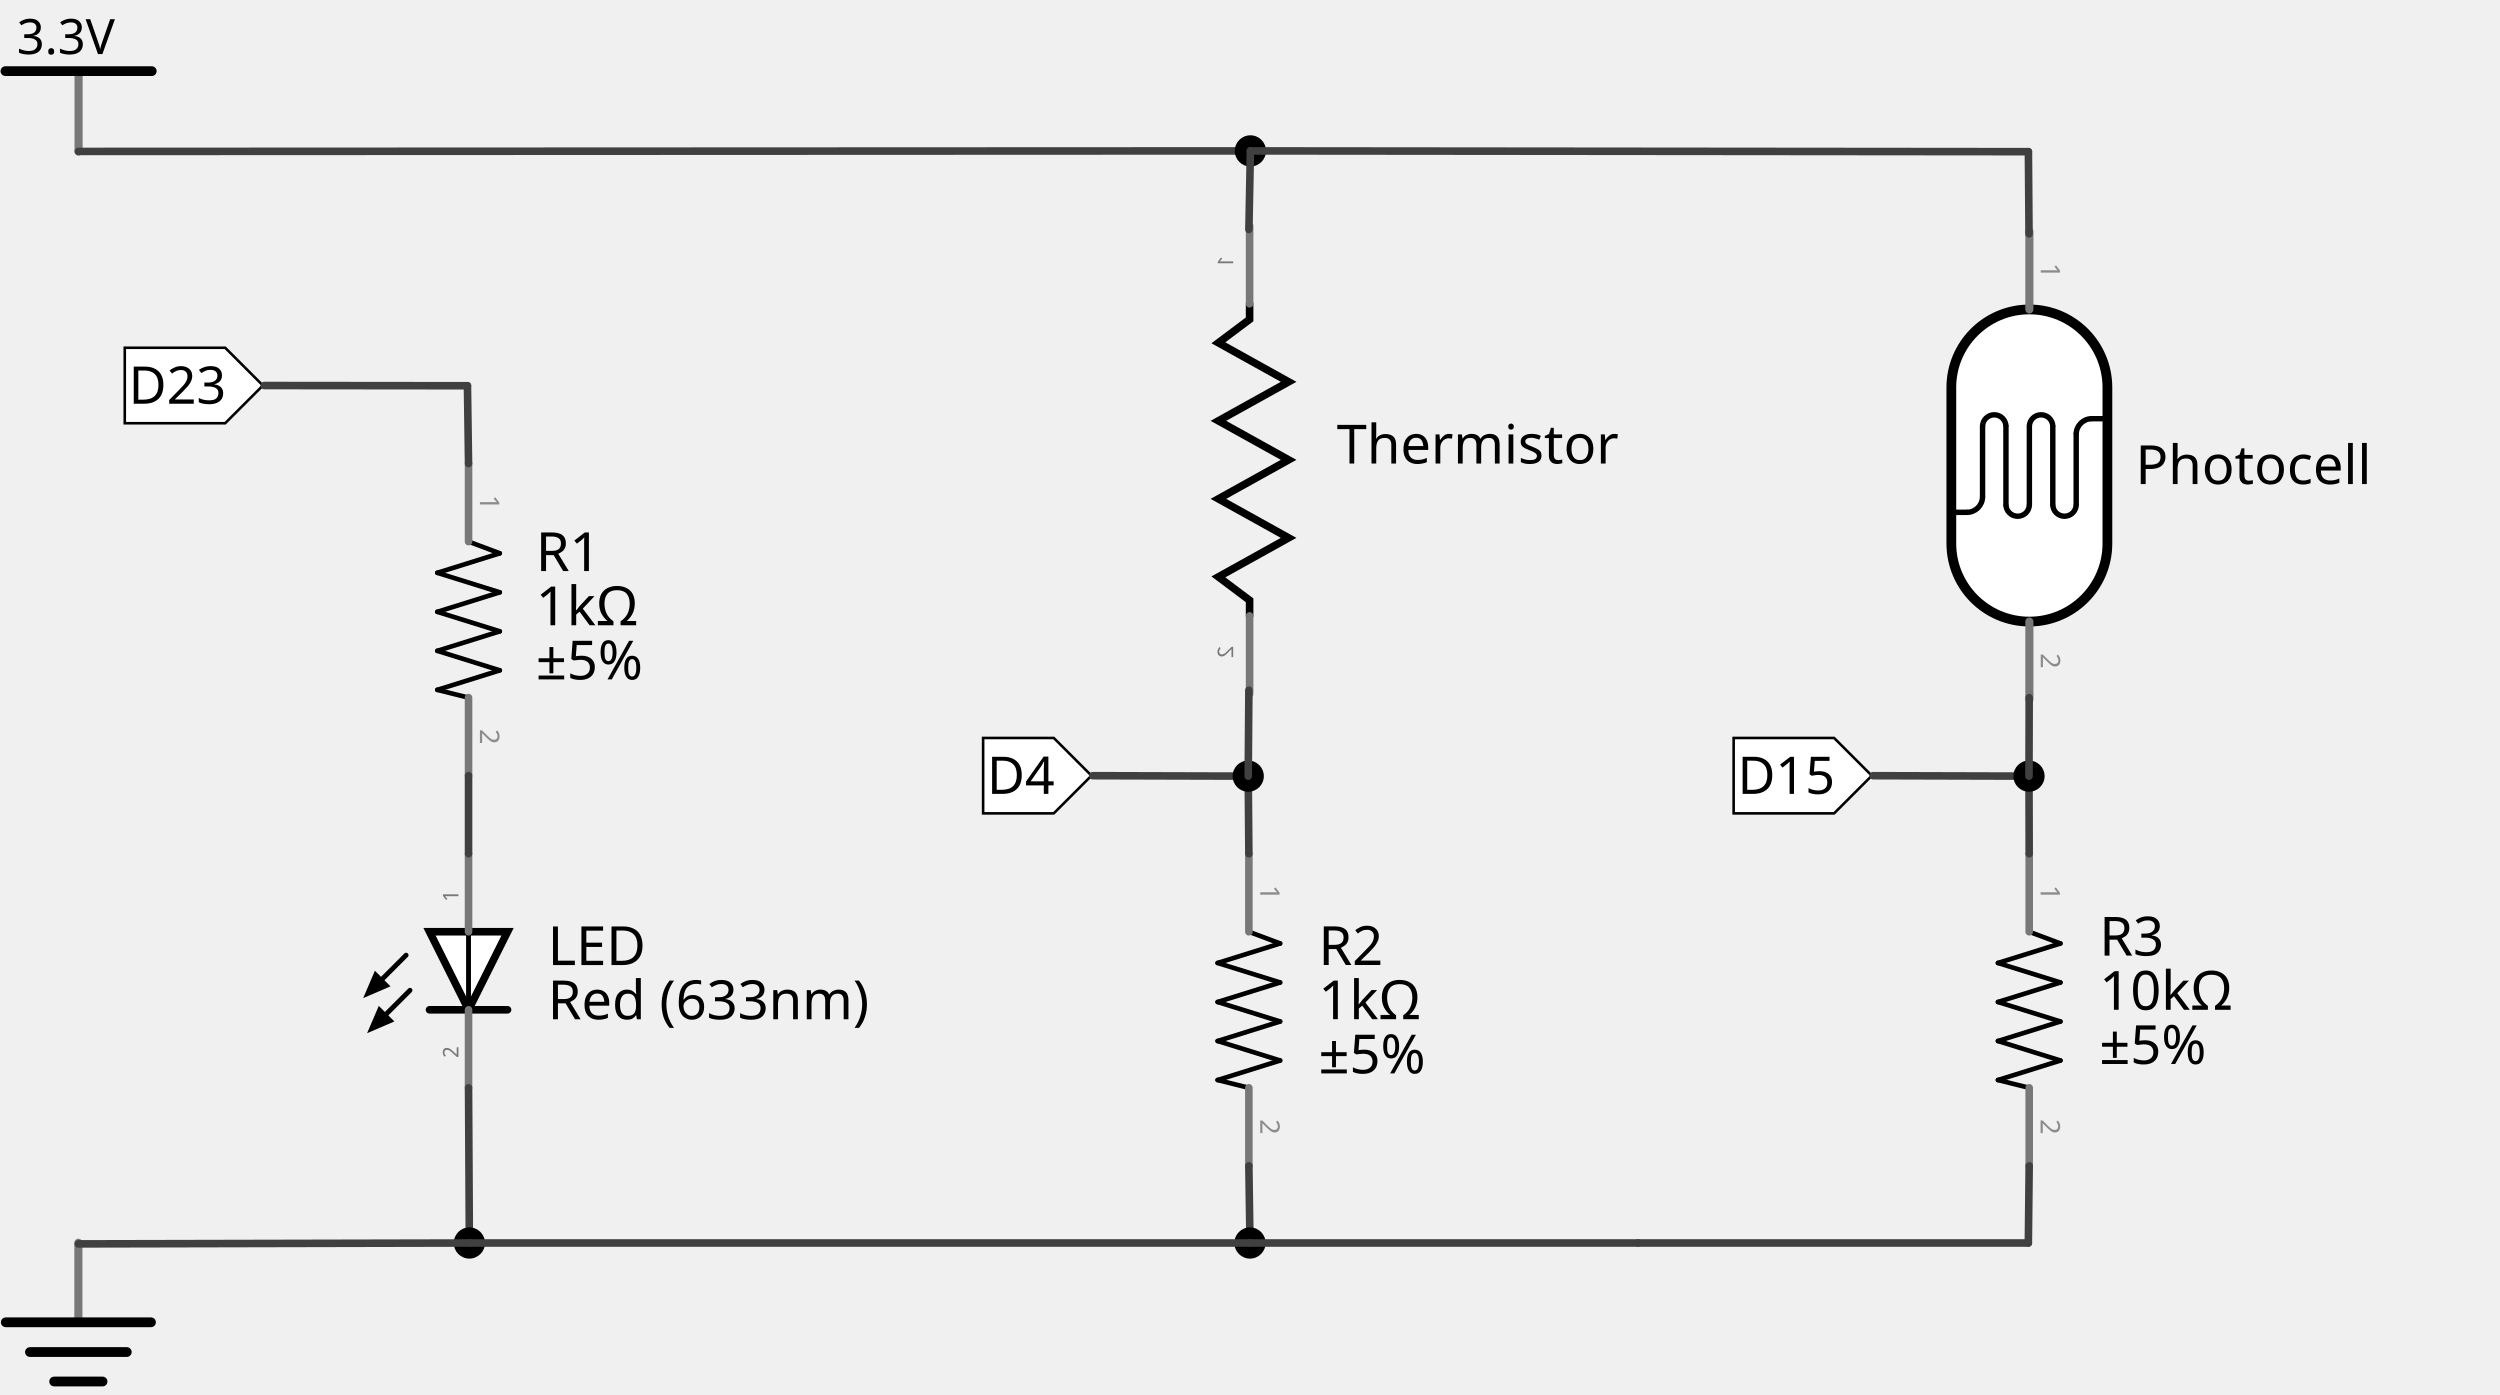
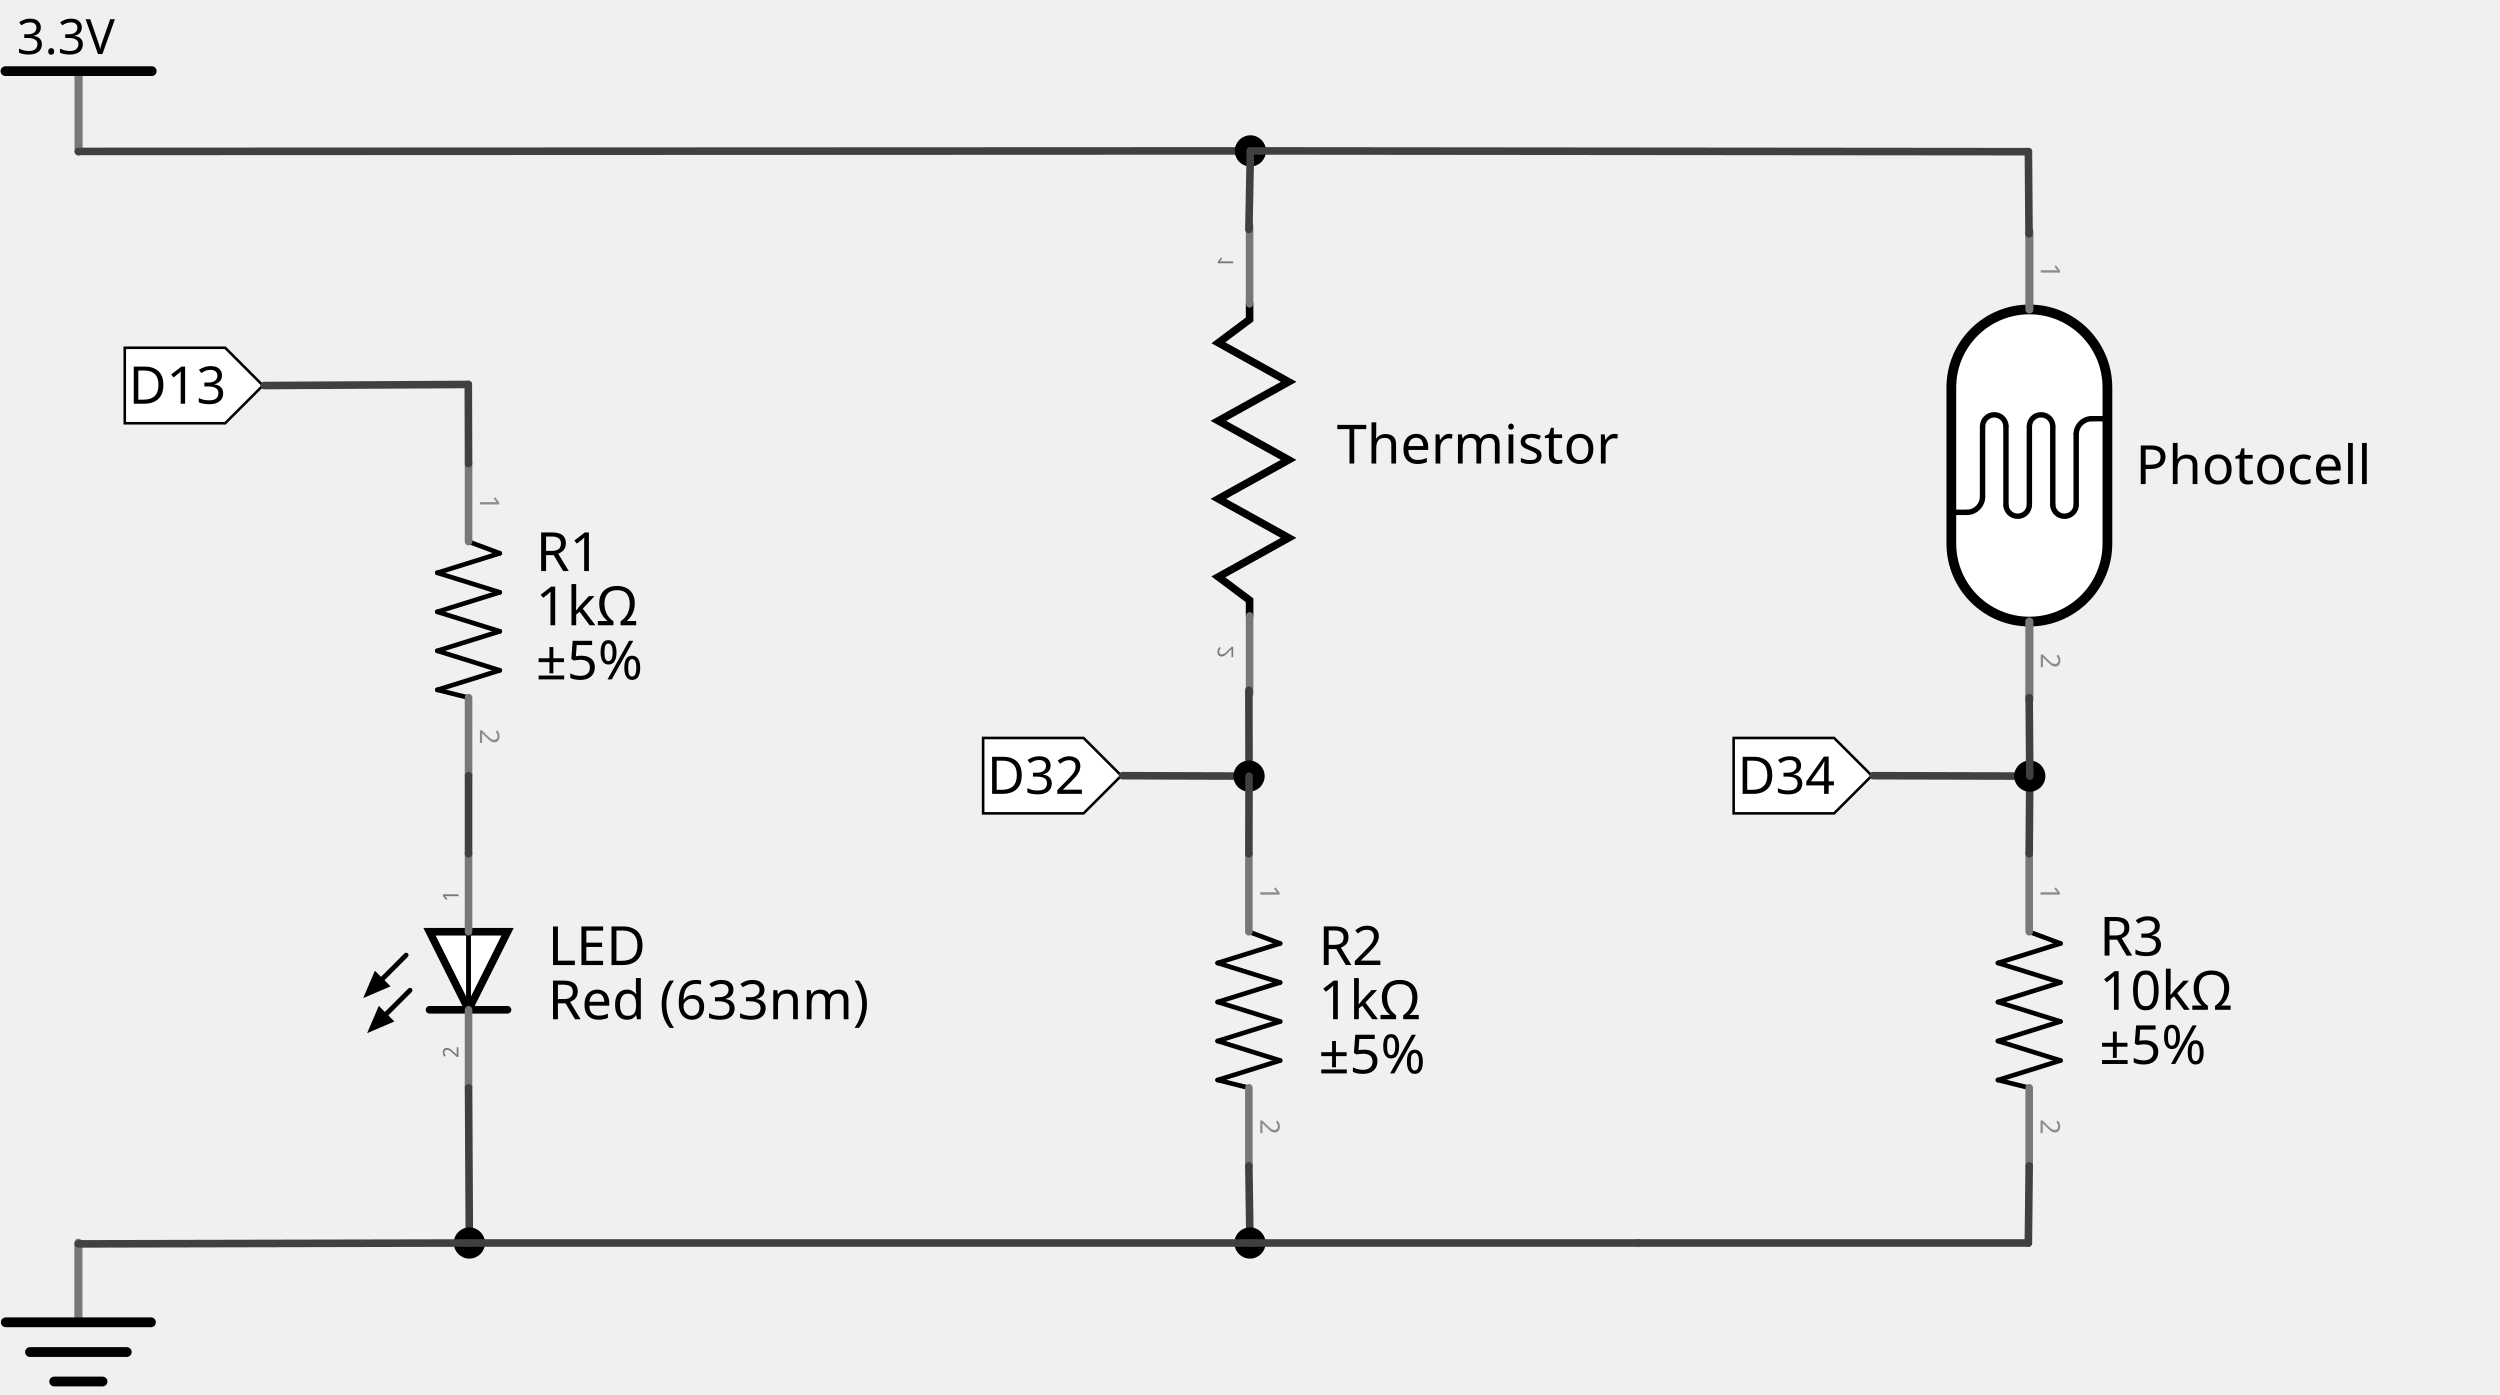
<svg xmlns="http://www.w3.org/2000/svg" version="1.2" baseProfile="tiny" x="0in" y="0in" width="3.203in" height="1.787in" viewBox="0 0 230.61 128.696">
  <g partID="59290">
    <g transform="translate(104.893,64.029)">
      <g transform="matrix(1,0,0,-1,0,0)">
        <g id="schematic">
-           <polyline stroke="#000000" stroke-width="0.7" fill="none" points="10.375,36.001,10.375,34.559,7.494,32.4,13.974,28.799,7.494,25.199,13.974,21.6,7.494,18,13.974,14.4,7.494,10.8,10.375,8.64,10.375,7.2" stroke-linecap="round" />
-           <line x1="10.375" y2="36.001" id="connector0pin_2_" y1="43.199" stroke="#787878" stroke-width="0.7" x2="10.375" fill="none" stroke-linecap="round" />
-           <path id="connector0terminal_2_" fill="none" d="M10.375,43.199L10.375,43.199L10.375,43.199z" />
+           <polyline stroke-linecap="round" stroke-width="0.7" points="10.375,36.001,10.375,34.559,7.494,32.4,13.974,28.799,7.494,25.199,13.974,21.6,7.494,18,13.974,14.4,7.494,10.8,10.375,8.64,10.375,7.2" stroke="#000000" fill="none" />
+           <line stroke-linecap="round" y1="43.199" x2="10.375" stroke-width="0.7" id="connector0pin_2_" stroke="#787878" fill="none" y2="36.001" x1="10.375" />
+           <path d="M10.375,43.199L10.375,43.199L10.375,43.199z" id="connector0terminal_2_" fill="none" />
          <g transform="matrix(1, 0, 0, 1, 0.9906, 14.0462)">
            <g>
              <g transform="rotate(270)">
                <g>
                  <g transform="matrix(1, 0, 0, 1, -26.394, 7.8698)">
-                     <text font-family="'Droid Sans'" fill="#787878" font-size="2">1</text>
+                     <text font-family="'Droid Sans'" font-size="2" fill="#787878">1</text>
                  </g>
                </g>
              </g>
            </g>
          </g>
-           <line x1="10.375" y2="7.2" id="connector1pin_2_" y1="0" stroke="#787878" stroke-width="0.7" x2="10.375" fill="none" stroke-linecap="round" />
-           <path id="connector1terminal_2_" fill="none" d="M10.375,0L10.375,0L10.375,0z" />
+           <line stroke-linecap="round" y1="0" x2="10.375" stroke-width="0.7" id="connector1pin_2_" stroke="#787878" fill="none" y2="7.2" x1="10.375" />
+           <path d="M10.375,0L10.375,0L10.375,0z" id="connector1terminal_2_" fill="none" />
          <g transform="matrix(1, 0, 0, 1, 0.9906, 1.3462)">
            <g>
              <g transform="rotate(270)">
                <g>
                  <g transform="matrix(1, 0, 0, 1, -3.094, 7.8698)">
-                     <text font-family="'Droid Sans'" fill="#787878" font-size="2">2</text>
+                     <text font-family="'Droid Sans'" font-size="2" fill="#787878">2</text>
                  </g>
                </g>
              </g>
            </g>
          </g>
        </g>
      </g>
    </g>
  </g>
  <g partID="62810">
    <g transform="translate(33.2997,78.5565)">
      <g id="schematic">
        <g>
          <path d="M13.5,14.966L9.9,14.966c-0.193,0,-0.35,-0.156,-0.35,-0.35s0.156,-0.35,0.35,-0.35L13.5,14.266c0.193,0,0.35,0.156,0.35,0.35S13.694,14.966,13.5,14.966z" />
        </g>
        <g>
          <path d="M9.9,14.966L6.3,14.966c-0.193,0,-0.35,-0.156,-0.35,-0.35s0.157,-0.35,0.35,-0.35l3.6,0c0.193,0,0.35,0.156,0.35,0.35S10.093,14.966,9.9,14.966z" />
        </g>
        <g>
-           <polygon fill="#FFFFFF" points="9.9,14.616,6.3,7.416,9.9,7.416,13.5,7.416" />
+           <polygon points="9.9,14.616,6.3,7.416,9.9,7.416,13.5,7.416" fill="#FFFFFF" />
          <path d="M9.9,15.398L5.734,7.066l8.333,0L9.9,15.398zM6.866,7.766L9.9,13.834l3.034,-6.068L6.866,7.766z" />
        </g>
        <g>
          <path d="M9.9,14.841c-0.124,0,-0.225,-0.101,-0.225,-0.225l0,-7.2c0,-0.124,0.101,-0.225,0.225,-0.225s0.225,0.101,0.225,0.225l0,7.2C10.124,14.74,10.024,14.841,9.9,14.841z" />
        </g>
        <g>
          <path d="M1.8,12.141c-0.058,0,-0.115,-0.021,-0.159,-0.065c-0.088,-0.088,-0.088,-0.23,0,-0.318l2.34,-2.341c0.088,-0.088,0.23,-0.088,0.318,0s0.088,0.23,0,0.318l-2.34,2.341C1.915,12.12,1.858,12.141,1.8,12.141z" />
        </g>
        <g>
          <path d="M2.16,15.381c-0.058,0,-0.115,-0.021,-0.159,-0.065c-0.088,-0.088,-0.088,-0.23,0,-0.318l2.34,-2.34c0.088,-0.088,0.23,-0.088,0.318,0s0.088,0.23,0,0.318l-2.34,2.34C2.276,15.359,2.218,15.381,2.16,15.381z" />
        </g>
        <g id="connector0pin">
-           <path fill="#787878" d="M9.9,22.166c-0.193,0,-0.35,-0.156,-0.35,-0.35l0,-7.2c0,-0.193,0.156,-0.35,0.35,-0.35s0.35,0.156,0.35,0.35l0,7.2C10.249,22.01,10.093,22.166,9.9,22.166z" />
+           <path d="M9.9,22.166c-0.193,0,-0.35,-0.156,-0.35,-0.35l0,-7.2c0,-0.193,0.156,-0.35,0.35,-0.35s0.35,0.156,0.35,0.35l0,7.2C10.249,22.01,10.093,22.166,9.9,22.166z" fill="#787878" />
        </g>
        <g id="connector0terminal">
-           <rect x="9.9" y="21.816" height="0.001" fill="none" width="0.001" />
+           <rect y="21.816" width="0.001" x="9.9" fill="none" height="0.001" />
        </g>
        <g transform="matrix(1, 0, 0, 1, 3.429, 6.4262)">
          <g>
            <g transform="rotate(270)">
              <g>
                <g enable-background="new    ">
-                   <path fill="#787878" d="M-11.647,5.54l-0.891,0L-12.538,5.388l0.342,-0.372c0.049,-0.053,0.093,-0.101,0.131,-0.145s0.071,-0.086,0.099,-0.128c0.026,-0.042,0.047,-0.084,0.062,-0.125c0.015,-0.043,0.021,-0.088,0.021,-0.138c0,-0.038,-0.005,-0.072,-0.017,-0.102s-0.027,-0.054,-0.047,-0.075c-0.021,-0.02,-0.045,-0.035,-0.073,-0.046s-0.06,-0.016,-0.094,-0.016c-0.062,0,-0.118,0.013,-0.167,0.038c-0.051,0.024,-0.098,0.057,-0.143,0.096l-0.1,-0.116c0.025,-0.023,0.055,-0.046,0.084,-0.065c0.029,-0.021,0.063,-0.039,0.097,-0.054s0.071,-0.026,0.109,-0.036c0.038,-0.008,0.079,-0.013,0.121,-0.013c0.063,0,0.119,0.009,0.169,0.026c0.051,0.018,0.094,0.043,0.129,0.076c0.035,0.032,0.063,0.072,0.082,0.119c0.019,0.048,0.028,0.101,0.028,0.16c0,0.056,-0.009,0.108,-0.026,0.158c-0.017,0.05,-0.041,0.1,-0.07,0.148c-0.031,0.048,-0.066,0.097,-0.109,0.146c-0.041,0.049,-0.087,0.1,-0.136,0.152L-12.32,5.37l0,0.008l0.673,0L-11.647,5.54z" />
+                   <path d="M-11.647,5.54l-0.891,0L-12.538,5.388l0.342,-0.372c0.049,-0.053,0.093,-0.101,0.131,-0.145s0.071,-0.086,0.099,-0.128c0.026,-0.042,0.047,-0.084,0.062,-0.125c0.015,-0.043,0.021,-0.088,0.021,-0.138c0,-0.038,-0.005,-0.072,-0.017,-0.102s-0.027,-0.054,-0.047,-0.075c-0.021,-0.02,-0.045,-0.035,-0.073,-0.046s-0.06,-0.016,-0.094,-0.016c-0.062,0,-0.118,0.013,-0.167,0.038c-0.051,0.024,-0.098,0.057,-0.143,0.096l-0.1,-0.116c0.025,-0.023,0.055,-0.046,0.084,-0.065c0.029,-0.021,0.063,-0.039,0.097,-0.054s0.071,-0.026,0.109,-0.036c0.038,-0.008,0.079,-0.013,0.121,-0.013c0.063,0,0.119,0.009,0.169,0.026c0.051,0.018,0.094,0.043,0.129,0.076c0.035,0.032,0.063,0.072,0.082,0.119c0.019,0.048,0.028,0.101,0.028,0.16c0,0.056,-0.009,0.108,-0.026,0.158c-0.017,0.05,-0.041,0.1,-0.07,0.148c-0.031,0.048,-0.066,0.097,-0.109,0.146c-0.041,0.049,-0.087,0.1,-0.136,0.152L-12.32,5.37l0,0.008l0.673,0L-11.647,5.54z" fill="#787878" />
                </g>
              </g>
            </g>
          </g>
        </g>
        <g id="connector1pin">
-           <path fill="#787878" d="M9.9,7.766c-0.193,0,-0.35,-0.157,-0.35,-0.35l0,-7.2c0,-0.193,0.156,-0.35,0.35,-0.35s0.35,0.157,0.35,0.35l0,7.2C10.249,7.609,10.093,7.766,9.9,7.766z" />
+           <path d="M9.9,7.766c-0.193,0,-0.35,-0.157,-0.35,-0.35l0,-7.2c0,-0.193,0.156,-0.35,0.35,-0.35s0.35,0.157,0.35,0.35l0,7.2C10.249,7.609,10.093,7.766,9.9,7.766z" fill="#787878" />
        </g>
        <g id="connector1terminal">
-           <polygon fill="none" points="9.9,0.216,9.901,0.216,9.901,0.216" />
+           <polygon points="9.9,0.216,9.901,0.216,9.901,0.216" fill="none" />
        </g>
        <g transform="matrix(1, 0, 0, 1, 3.429, 1.3462)">
          <g>
            <g transform="rotate(270)">
              <g>
                <g enable-background="new    ">
-                   <path fill="#787878" d="M-2.616,5.54l-0.172,0L-2.788,4.648c0,-0.028,0,-0.058,0,-0.09s0.001,-0.063,0.002,-0.095c0.001,-0.032,0.002,-0.063,0.003,-0.092c0.001,-0.028,0.002,-0.054,0.002,-0.076c-0.011,0.012,-0.021,0.021,-0.029,0.03s-0.017,0.017,-0.026,0.024s-0.018,0.016,-0.028,0.025c-0.01,0.008,-0.021,0.019,-0.035,0.03l-0.145,0.118l-0.094,-0.12l0.374,-0.292l0.146,0L-2.618,5.54z" />
+                   <path d="M-2.616,5.54l-0.172,0L-2.788,4.648c0,-0.028,0,-0.058,0,-0.09s0.001,-0.063,0.002,-0.095c0.001,-0.032,0.002,-0.063,0.003,-0.092c0.001,-0.028,0.002,-0.054,0.002,-0.076c-0.011,0.012,-0.021,0.021,-0.029,0.03s-0.017,0.017,-0.026,0.024s-0.018,0.016,-0.028,0.025c-0.01,0.008,-0.021,0.019,-0.035,0.03l-0.145,0.118l-0.094,-0.12l0.374,-0.292l0.146,0L-2.618,5.54z" fill="#787878" />
                </g>
              </g>
            </g>
          </g>
        </g>
        <g>
          <path d="M0.18,13.536l1.08,-2.521l1.44,1.438L0.18,13.536z" />
        </g>
        <g>
          <path d="M0.54,16.776l1.08,-2.521l1.438,1.438L0.54,16.776z" />
        </g>
      </g>
    </g>
  </g>
  <g partID="62890">
    <g transform="translate(194.777,21.0025)">
      <g transform="matrix(0,1,-1,0,0,0)">
        <g id="schematic">
-           <path stroke="#000000" stroke-width="0.9" fill="#FFFFFF" d="M29.15,0.36c3.977,0,7.2,3.223,7.201,7.199s-3.224,7.2,-7.199,7.201c0,0,-0.001,0,-0.002,0l-14.4,0c-3.977,0.002,-7.2,-3.223,-7.201,-7.199c0,-3.977,3.224,-7.2,7.199,-7.201c0.001,0,0.001,0,0.002,0L29.15,0.36z" />
-           <line x1="17.63" y2="1.8" y1="0.36" stroke="#000000" stroke-width="0.5" x2="17.63" fill="none" stroke-linecap="round" />
-           <path stroke="#000000" stroke-width="0.5" fill="none" d="M17.63,1.8c0,0.795,0.646,1.44,1.44,1.44" />
-           <line x1="19.07" y2="3.24" y1="3.24" stroke="#000000" stroke-width="0.5" x2="25.55" fill="none" stroke-linecap="round" />
-           <path stroke="#000000" stroke-width="0.5" fill="none" d="M25.55,3.24c0.598,0,1.081,0.483,1.081,1.08c0,0.596,-0.482,1.08,-1.08,1.08c0,0,0,0,-0.001,0" />
-           <line x1="18.35" y2="5.4" y1="5.4" stroke="#000000" stroke-width="0.5" x2="25.55" fill="none" stroke-linecap="round" />
-           <path stroke="#000000" stroke-width="0.5" fill="none" d="M18.35,7.56c-0.598,0,-1.08,-0.483,-1.08,-1.08s0.482,-1.08,1.08,-1.08l0,0" />
-           <line x1="18.35" y2="7.56" y1="7.56" stroke="#000000" stroke-width="0.5" x2="25.55" fill="none" stroke-linecap="round" />
-           <path stroke="#000000" stroke-width="0.5" fill="none" d="M25.55,7.56c0.598,0,1.081,0.483,1.081,1.079c0.001,0.598,-0.481,1.082,-1.079,1.082c-0.001,0,-0.001,0,-0.002,0" />
-           <line x1="18.35" y2="9.721" y1="9.721" stroke="#000000" stroke-width="0.5" x2="25.55" fill="none" stroke-linecap="round" />
-           <path stroke="#000000" stroke-width="0.5" fill="none" d="M18.35,11.88c-0.598,0,-1.08,-0.483,-1.08,-1.08s0.482,-1.079,1.08,-1.079l0,0" />
-           <line x1="18.35" y2="11.88" y1="11.88" stroke="#000000" stroke-width="0.5" x2="24.83" fill="none" stroke-linecap="round" />
-           <path stroke="#000000" stroke-width="0.5" fill="none" d="M26.27,13.32c0,-0.795,-0.646,-1.439,-1.44,-1.439l0,0" />
-           <line x1="26.27" y2="14.76" y1="13.32" stroke="#000000" stroke-width="0.5" x2="26.27" fill="none" stroke-linecap="round" />
-           <line x1="0.35" y2="7.56" id="connector0pin" y1="7.56" stroke="#787878" stroke-width="0.75" x2="7.55" fill="none" stroke-linecap="round" />
-           <g id="connector0terminal" fill="none" points="1.137,7.889,0,7.92,0,7.269,1.153,7.264" />
+           <path stroke-width="0.9" d="M29.15,0.36c3.977,0,7.2,3.223,7.201,7.199s-3.224,7.2,-7.199,7.201c0,0,-0.001,0,-0.002,0l-14.4,0c-3.977,0.002,-7.2,-3.223,-7.201,-7.199c0,-3.977,3.224,-7.2,7.199,-7.201c0.001,0,0.001,0,0.002,0L29.15,0.36z" stroke="#000000" fill="#FFFFFF" />
+           <line stroke-linecap="round" y1="0.36" x2="17.63" stroke-width="0.5" stroke="#000000" fill="none" y2="1.8" x1="17.63" />
+           <path stroke-width="0.5" d="M17.63,1.8c0,0.795,0.646,1.44,1.44,1.44" stroke="#000000" fill="none" />
+           <line stroke-linecap="round" y1="3.24" x2="25.55" stroke-width="0.5" stroke="#000000" fill="none" y2="3.24" x1="19.07" />
+           <path stroke-width="0.5" d="M25.55,3.24c0.598,0,1.081,0.483,1.081,1.08c0,0.596,-0.482,1.08,-1.08,1.08c0,0,0,0,-0.001,0" stroke="#000000" fill="none" />
+           <line stroke-linecap="round" y1="5.4" x2="25.55" stroke-width="0.5" stroke="#000000" fill="none" y2="5.4" x1="18.35" />
+           <path stroke-width="0.5" d="M18.35,7.56c-0.598,0,-1.08,-0.483,-1.08,-1.08s0.482,-1.08,1.08,-1.08l0,0" stroke="#000000" fill="none" />
+           <line stroke-linecap="round" y1="7.56" x2="25.55" stroke-width="0.5" stroke="#000000" fill="none" y2="7.56" x1="18.35" />
+           <path stroke-width="0.5" d="M25.55,7.56c0.598,0,1.081,0.483,1.081,1.079c0.001,0.598,-0.481,1.082,-1.079,1.082c-0.001,0,-0.001,0,-0.002,0" stroke="#000000" fill="none" />
+           <line stroke-linecap="round" y1="9.721" x2="25.55" stroke-width="0.5" stroke="#000000" fill="none" y2="9.721" x1="18.35" />
+           <path stroke-width="0.5" d="M18.35,11.88c-0.598,0,-1.08,-0.483,-1.08,-1.08s0.482,-1.079,1.08,-1.079l0,0" stroke="#000000" fill="none" />
+           <line stroke-linecap="round" y1="11.88" x2="24.83" stroke-width="0.5" stroke="#000000" fill="none" y2="11.88" x1="18.35" />
+           <path stroke-width="0.5" d="M26.27,13.32c0,-0.795,-0.646,-1.439,-1.44,-1.439l0,0" stroke="#000000" fill="none" />
+           <line stroke-linecap="round" y1="13.32" x2="26.27" stroke-width="0.5" stroke="#000000" fill="none" y2="14.76" x1="26.27" />
+           <line stroke-linecap="round" y1="7.56" x2="7.55" stroke-width="0.75" id="connector0pin" stroke="#787878" fill="none" y2="7.56" x1="0.35" />
+           <g points="1.137,7.889,0,7.92,0,7.269,1.153,7.264" id="connector0terminal" fill="none" />
          <g transform="matrix(1, 0, 0, 1, 3.2615, 6.5107)">
-             <text font-family="'DroidSans'" fill="#8C8C8C" font-size="2.5">1</text>
-           </g>
-           <line x1="43.551" y2="7.56" id="connector1pin" y1="7.56" stroke="#787878" stroke-width="0.75" x2="36.35" fill="none" stroke-linecap="round" />
-           <g id="connector1terminal" fill="none" points="42.872,7.92,43.9,7.936,43.9,7.217,42.841,7.217" />
+             <text font-family="'DroidSans'" font-size="2.5" fill="#8C8C8C">1</text>
+           </g>
+           <line stroke-linecap="round" y1="7.56" x2="36.35" stroke-width="0.75" id="connector1pin" stroke="#787878" fill="none" y2="7.56" x1="43.551" />
+           <g points="42.872,7.92,43.9,7.936,43.9,7.217,42.841,7.217" id="connector1terminal" fill="none" />
          <g transform="matrix(1, 0, 0, 1, 39.2615, 6.5107)">
-             <text font-family="'DroidSans'" fill="#8C8C8C" font-size="2.5">2</text>
+             <text font-family="'DroidSans'" font-size="2.5" fill="#8C8C8C">2</text>
          </g>
        </g>
      </g>
    </g>
  </g>
  <g partID="63840">
    <g transform="translate(190.297,78.423)">
      <g transform="matrix(0,1,-1,0,0,0)">
        <g id="schematic">
-           <line x1="7.55" y2="0.216" class="other" y1="3.096" stroke="#000000" x2="8.63" stroke-width="0.432" stroke-linecap="round" />
-           <line x1="8.63" y2="5.976" class="other" y1="0.216" stroke="#000000" x2="10.43" stroke-width="0.432" stroke-linecap="round" />
-           <line x1="10.43" y2="0.216" class="other" y1="5.976" stroke="#000000" x2="12.23" stroke-width="0.432" stroke-linecap="round" />
-           <line x1="12.23" y2="5.976" class="other" y1="0.216" stroke="#000000" x2="14.03" stroke-width="0.432" stroke-linecap="round" />
-           <line x1="14.03" y2="0.216" class="other" y1="5.976" stroke="#000000" x2="15.83" stroke-width="0.432" stroke-linecap="round" />
-           <line x1="15.83" y2="5.976" class="other" y1="0.216" stroke="#000000" x2="17.63" stroke-width="0.432" stroke-linecap="round" />
-           <line x1="17.63" y2="0.216" class="other" y1="5.976" stroke="#000000" x2="19.43" stroke-width="0.432" stroke-linecap="round" />
-           <line x1="19.43" y2="5.976" class="other" y1="0.216" stroke="#000000" x2="21.23" stroke-width="0.432" stroke-linecap="round" />
-           <line x1="21.23" y2="3.096" class="other" y1="5.976" stroke="#000000" x2="21.95" stroke-width="0.432" stroke-linecap="round" />
-           <line x1="29.15" y2="3.096" class="pin" id="connector1pin" connectorname="2" y1="3.096" stroke="#787878" x2="21.95" stroke-width="0.7" stroke-linecap="round" />
-           <g class="terminal" id="connector1terminal" x="29.15" y="3.096" height="0" stroke="none" stroke-width="0" fill="none" width="0" />
-           <text font-family="'Droid Sans'" text-anchor="middle" class="text" x="25.55" y="2.046" stroke="none" stroke-width="0" fill="#8c8c8c" font-size="2.5">2</text>
-           <line x1="0.35" y2="3.096" class="pin" id="connector0pin" connectorname="1" y1="3.096" stroke="#787878" x2="7.55" stroke-width="0.7" stroke-linecap="round" />
-           <g class="terminal" id="connector0terminal" x="0.35" y="3.096" height="0" stroke="none" stroke-width="0" fill="none" width="0" />
-           <text font-family="'Droid Sans'" text-anchor="middle" class="text" x="3.95" y="2.046" stroke="none" stroke-width="0" fill="#8c8c8c" font-size="2.5">1</text>
+           <line class="other" stroke-linecap="round" y1="3.096" x2="8.63" stroke-width="0.432" stroke="#000000" y2="0.216" x1="7.55" />
+           <line class="other" stroke-linecap="round" y1="0.216" x2="10.43" stroke-width="0.432" stroke="#000000" y2="5.976" x1="8.63" />
+           <line class="other" stroke-linecap="round" y1="5.976" x2="12.23" stroke-width="0.432" stroke="#000000" y2="0.216" x1="10.43" />
+           <line class="other" stroke-linecap="round" y1="0.216" x2="14.03" stroke-width="0.432" stroke="#000000" y2="5.976" x1="12.23" />
+           <line class="other" stroke-linecap="round" y1="5.976" x2="15.83" stroke-width="0.432" stroke="#000000" y2="0.216" x1="14.03" />
+           <line class="other" stroke-linecap="round" y1="0.216" x2="17.63" stroke-width="0.432" stroke="#000000" y2="5.976" x1="15.83" />
+           <line class="other" stroke-linecap="round" y1="5.976" x2="19.43" stroke-width="0.432" stroke="#000000" y2="0.216" x1="17.63" />
+           <line class="other" stroke-linecap="round" y1="0.216" x2="21.23" stroke-width="0.432" stroke="#000000" y2="5.976" x1="19.43" />
+           <line class="other" stroke-linecap="round" y1="5.976" x2="21.95" stroke-width="0.432" stroke="#000000" y2="3.096" x1="21.23" />
+           <line class="pin" stroke-linecap="round" y1="3.096" x2="21.95" stroke-width="0.7" connectorname="2" id="connector1pin" stroke="#787878" y2="3.096" x1="29.15" />
+           <g class="terminal" stroke-width="0" y="3.096" id="connector1terminal" width="0" x="29.15" stroke="none" fill="none" height="0" />
+           <text font-family="'Droid Sans'" text-anchor="middle" class="text" stroke-width="0" font-size="2.5" y="2.046" x="25.55" stroke="none" fill="#8c8c8c">2</text>
+           <line class="pin" stroke-linecap="round" y1="3.096" x2="7.55" stroke-width="0.7" connectorname="1" id="connector0pin" stroke="#787878" y2="3.096" x1="0.35" />
+           <g class="terminal" stroke-width="0" y="3.096" id="connector0terminal" width="0" x="0.35" stroke="none" fill="none" height="0" />
+           <text font-family="'Droid Sans'" text-anchor="middle" class="text" stroke-width="0" font-size="2.5" y="2.046" x="3.95" stroke="none" fill="#8c8c8c">1</text>
        </g>
      </g>
    </g>
  </g>
  <g partID="63820">
-     <g transform="translate(118.297,78.4229)">
+     <g transform="translate(118.297,78.4227)">
      <g transform="matrix(0,1,-1,0,0,0)">
        <g id="schematic">
-           <line x1="7.55" y2="0.216" class="other" y1="3.096" stroke="#000000" x2="8.63" stroke-width="0.432" stroke-linecap="round" />
-           <line x1="8.63" y2="5.976" class="other" y1="0.216" stroke="#000000" x2="10.43" stroke-width="0.432" stroke-linecap="round" />
-           <line x1="10.43" y2="0.216" class="other" y1="5.976" stroke="#000000" x2="12.23" stroke-width="0.432" stroke-linecap="round" />
-           <line x1="12.23" y2="5.976" class="other" y1="0.216" stroke="#000000" x2="14.03" stroke-width="0.432" stroke-linecap="round" />
-           <line x1="14.03" y2="0.216" class="other" y1="5.976" stroke="#000000" x2="15.83" stroke-width="0.432" stroke-linecap="round" />
-           <line x1="15.83" y2="5.976" class="other" y1="0.216" stroke="#000000" x2="17.63" stroke-width="0.432" stroke-linecap="round" />
-           <line x1="17.63" y2="0.216" class="other" y1="5.976" stroke="#000000" x2="19.43" stroke-width="0.432" stroke-linecap="round" />
-           <line x1="19.43" y2="5.976" class="other" y1="0.216" stroke="#000000" x2="21.23" stroke-width="0.432" stroke-linecap="round" />
-           <line x1="21.23" y2="3.096" class="other" y1="5.976" stroke="#000000" x2="21.95" stroke-width="0.432" stroke-linecap="round" />
-           <line x1="29.15" y2="3.096" class="pin" id="connector1pin" connectorname="2" y1="3.096" stroke="#787878" x2="21.95" stroke-width="0.7" stroke-linecap="round" />
-           <g class="terminal" id="connector1terminal" x="29.15" y="3.096" height="0" stroke="none" stroke-width="0" fill="none" width="0" />
-           <text font-family="'Droid Sans'" text-anchor="middle" class="text" x="25.55" y="2.046" stroke="none" stroke-width="0" fill="#8c8c8c" font-size="2.5">2</text>
-           <line x1="0.35" y2="3.096" class="pin" id="connector0pin" connectorname="1" y1="3.096" stroke="#787878" x2="7.55" stroke-width="0.7" stroke-linecap="round" />
-           <g class="terminal" id="connector0terminal" x="0.35" y="3.096" height="0" stroke="none" stroke-width="0" fill="none" width="0" />
-           <text font-family="'Droid Sans'" text-anchor="middle" class="text" x="3.95" y="2.046" stroke="none" stroke-width="0" fill="#8c8c8c" font-size="2.5">1</text>
+           <line class="other" stroke-linecap="round" y1="3.096" x2="8.63" stroke-width="0.432" stroke="#000000" y2="0.216" x1="7.55" />
+           <line class="other" stroke-linecap="round" y1="0.216" x2="10.43" stroke-width="0.432" stroke="#000000" y2="5.976" x1="8.63" />
+           <line class="other" stroke-linecap="round" y1="5.976" x2="12.23" stroke-width="0.432" stroke="#000000" y2="0.216" x1="10.43" />
+           <line class="other" stroke-linecap="round" y1="0.216" x2="14.03" stroke-width="0.432" stroke="#000000" y2="5.976" x1="12.23" />
+           <line class="other" stroke-linecap="round" y1="5.976" x2="15.83" stroke-width="0.432" stroke="#000000" y2="0.216" x1="14.03" />
+           <line class="other" stroke-linecap="round" y1="0.216" x2="17.63" stroke-width="0.432" stroke="#000000" y2="5.976" x1="15.83" />
+           <line class="other" stroke-linecap="round" y1="5.976" x2="19.43" stroke-width="0.432" stroke="#000000" y2="0.216" x1="17.63" />
+           <line class="other" stroke-linecap="round" y1="0.216" x2="21.23" stroke-width="0.432" stroke="#000000" y2="5.976" x1="19.43" />
+           <line class="other" stroke-linecap="round" y1="5.976" x2="21.95" stroke-width="0.432" stroke="#000000" y2="3.096" x1="21.23" />
+           <line class="pin" stroke-linecap="round" y1="3.096" x2="21.95" stroke-width="0.7" connectorname="2" id="connector1pin" stroke="#787878" y2="3.096" x1="29.15" />
+           <g class="terminal" stroke-width="0" y="3.096" id="connector1terminal" width="0" x="29.15" stroke="none" fill="none" height="0" />
+           <text font-family="'Droid Sans'" text-anchor="middle" class="text" stroke-width="0" font-size="2.5" y="2.046" x="25.55" stroke="none" fill="#8c8c8c">2</text>
+           <line class="pin" stroke-linecap="round" y1="3.096" x2="7.55" stroke-width="0.7" connectorname="1" id="connector0pin" stroke="#787878" y2="3.096" x1="0.35" />
+           <g class="terminal" stroke-width="0" y="3.096" id="connector0terminal" width="0" x="0.35" stroke="none" fill="none" height="0" />
+           <text font-family="'Droid Sans'" text-anchor="middle" class="text" stroke-width="0" font-size="2.5" y="2.046" x="3.95" stroke="none" fill="#8c8c8c">1</text>
        </g>
      </g>
    </g>
  </g>
  <g partID="63790">
-     <g transform="translate(46.2966,42.4228)">
+     <g transform="translate(46.2966,42.4227)">
      <g transform="matrix(0,1,-1,0,0,0)">
        <g id="schematic">
-           <line x1="7.55" y2="0.216" class="other" y1="3.096" stroke="#000000" x2="8.63" stroke-width="0.432" stroke-linecap="round" />
-           <line x1="8.63" y2="5.976" class="other" y1="0.216" stroke="#000000" x2="10.43" stroke-width="0.432" stroke-linecap="round" />
-           <line x1="10.43" y2="0.216" class="other" y1="5.976" stroke="#000000" x2="12.23" stroke-width="0.432" stroke-linecap="round" />
-           <line x1="12.23" y2="5.976" class="other" y1="0.216" stroke="#000000" x2="14.03" stroke-width="0.432" stroke-linecap="round" />
-           <line x1="14.03" y2="0.216" class="other" y1="5.976" stroke="#000000" x2="15.83" stroke-width="0.432" stroke-linecap="round" />
-           <line x1="15.83" y2="5.976" class="other" y1="0.216" stroke="#000000" x2="17.63" stroke-width="0.432" stroke-linecap="round" />
-           <line x1="17.63" y2="0.216" class="other" y1="5.976" stroke="#000000" x2="19.43" stroke-width="0.432" stroke-linecap="round" />
-           <line x1="19.43" y2="5.976" class="other" y1="0.216" stroke="#000000" x2="21.23" stroke-width="0.432" stroke-linecap="round" />
-           <line x1="21.23" y2="3.096" class="other" y1="5.976" stroke="#000000" x2="21.95" stroke-width="0.432" stroke-linecap="round" />
-           <line x1="29.15" y2="3.096" class="pin" id="connector1pin" connectorname="2" y1="3.096" stroke="#787878" x2="21.95" stroke-width="0.7" stroke-linecap="round" />
-           <g class="terminal" id="connector1terminal" x="29.15" y="3.096" height="0" stroke="none" stroke-width="0" fill="none" width="0" />
-           <text font-family="'Droid Sans'" text-anchor="middle" class="text" x="25.55" y="2.046" stroke="none" stroke-width="0" fill="#8c8c8c" font-size="2.5">2</text>
-           <line x1="0.35" y2="3.096" class="pin" id="connector0pin" connectorname="1" y1="3.096" stroke="#787878" x2="7.55" stroke-width="0.7" stroke-linecap="round" />
-           <g class="terminal" id="connector0terminal" x="0.35" y="3.096" height="0" stroke="none" stroke-width="0" fill="none" width="0" />
-           <text font-family="'Droid Sans'" text-anchor="middle" class="text" x="3.95" y="2.046" stroke="none" stroke-width="0" fill="#8c8c8c" font-size="2.5">1</text>
-         </g>
-       </g>
-     </g>
-   </g>
-   <g partID="65480">
-     <g transform="translate(90.5606,67.9694)">
-       <g id="schematic">
-         <rect id="connector0pin" x="6.629" y="0" height="7.2" stroke="none" stroke-width="0" fill="none" width="3.6" />
-         <g id="connector0terminal" x="10.236" y="3.6" height="0.007" stroke="none" stroke-width="0" fill="none" width="0.007" />
-         <polygon stroke="#000000" stroke-width="0.24" fill="white" points="10.116,3.6,6.636,0.12,0.12,0.12,0.12,7.08,6.636,7.08" />
+           <line class="other" stroke-linecap="round" y1="3.096" x2="8.63" stroke-width="0.432" stroke="#000000" y2="0.216" x1="7.55" />
+           <line class="other" stroke-linecap="round" y1="0.216" x2="10.43" stroke-width="0.432" stroke="#000000" y2="5.976" x1="8.63" />
+           <line class="other" stroke-linecap="round" y1="5.976" x2="12.23" stroke-width="0.432" stroke="#000000" y2="0.216" x1="10.43" />
+           <line class="other" stroke-linecap="round" y1="0.216" x2="14.03" stroke-width="0.432" stroke="#000000" y2="5.976" x1="12.23" />
+           <line class="other" stroke-linecap="round" y1="5.976" x2="15.83" stroke-width="0.432" stroke="#000000" y2="0.216" x1="14.03" />
+           <line class="other" stroke-linecap="round" y1="0.216" x2="17.63" stroke-width="0.432" stroke="#000000" y2="5.976" x1="15.83" />
+           <line class="other" stroke-linecap="round" y1="5.976" x2="19.43" stroke-width="0.432" stroke="#000000" y2="0.216" x1="17.63" />
+           <line class="other" stroke-linecap="round" y1="0.216" x2="21.23" stroke-width="0.432" stroke="#000000" y2="5.976" x1="19.43" />
+           <line class="other" stroke-linecap="round" y1="5.976" x2="21.95" stroke-width="0.432" stroke="#000000" y2="3.096" x1="21.23" />
+           <line class="pin" stroke-linecap="round" y1="3.096" x2="21.95" stroke-width="0.7" connectorname="2" id="connector1pin" stroke="#787878" y2="3.096" x1="29.15" />
+           <g class="terminal" stroke-width="0" y="3.096" id="connector1terminal" width="0" x="29.15" stroke="none" fill="none" height="0" />
+           <text font-family="'Droid Sans'" text-anchor="middle" class="text" stroke-width="0" font-size="2.5" y="2.046" x="25.55" stroke="none" fill="#8c8c8c">2</text>
+           <line class="pin" stroke-linecap="round" y1="3.096" x2="7.55" stroke-width="0.7" connectorname="1" id="connector0pin" stroke="#787878" y2="3.096" x1="0.35" />
+           <g class="terminal" stroke-width="0" y="3.096" id="connector0terminal" width="0" x="0.35" stroke="none" fill="none" height="0" />
+           <text font-family="'Droid Sans'" text-anchor="middle" class="text" stroke-width="0" font-size="2.5" y="2.046" x="3.95" stroke="none" fill="#8c8c8c">1</text>
+         </g>
      </g>
    </g>
  </g>
  <g partID="70140">
    <g transform="translate(159.811,67.9694)">
      <g id="schematic">
-         <rect id="connector0pin" x="9.379" y="0" height="7.2" stroke="none" stroke-width="0" fill="none" width="3.6" />
-         <g id="connector0terminal" x="12.986" y="3.6" height="0.007" stroke="none" stroke-width="0" fill="none" width="0.007" />
-         <polygon stroke="#000000" stroke-width="0.24" fill="white" points="12.866,3.6,9.386,0.12,0.12,0.12,0.12,7.08,9.386,7.08" />
+         <rect stroke-width="0" y="0" id="connector0pin" width="3.6" x="9.379" stroke="none" fill="none" height="7.2" />
+         <g stroke-width="0" y="3.6" id="connector0terminal" width="0.007" x="12.986" stroke="none" fill="none" height="0.007" />
+         <polygon stroke-width="0.24" points="12.866,3.6,9.386,0.12,0.12,0.12,0.12,7.08,9.386,7.08" stroke="#000000" fill="white" />
+       </g>
+     </g>
+   </g>
+   <g partID="65480">
+     <g transform="translate(90.5605,67.9694)">
+       <g id="schematic">
+         <rect stroke-width="0" y="0" id="connector0pin" width="3.6" x="9.379" stroke="none" fill="none" height="7.2" />
+         <g stroke-width="0" y="3.6" id="connector0terminal" width="0.007" x="12.986" stroke="none" fill="none" height="0.007" />
+         <polygon stroke-width="0.24" points="12.866,3.6,9.386,0.12,0.12,0.12,0.12,7.08,9.386,7.08" stroke="#000000" fill="white" />
      </g>
    </g>
  </g>
  <g partID="64010">
    <g transform="translate(11.3606,31.9694)">
      <g id="schematic">
-         <rect id="connector0pin" x="9.379" y="0" height="7.2" stroke="none" stroke-width="0" fill="none" width="3.6" />
-         <g id="connector0terminal" x="12.986" y="3.6" height="0.007" stroke="none" stroke-width="0" fill="none" width="0.007" />
-         <polygon stroke="#000000" stroke-width="0.24" fill="white" points="12.866,3.6,9.386,0.12,0.12,0.12,0.12,7.08,9.386,7.08" />
+         <rect stroke-width="0" y="0" id="connector0pin" width="3.6" x="9.379" stroke="none" fill="none" height="7.2" />
+         <g stroke-width="0" y="3.6" id="connector0terminal" width="0.007" x="12.986" stroke="none" fill="none" height="0.007" />
+         <polygon stroke-width="0.24" points="12.866,3.6,9.386,0.12,0.12,0.12,0.12,7.08,9.386,7.08" stroke="#000000" fill="white" />
      </g>
    </g>
  </g>
  <g partID="64090">
    <g transform="translate(0.01896,0)">
      <g id="schematic">
-         <line stroke-miterlimit="10" x1="7.2" y2="13.98" id="connector0pin" y1="6.78" stroke="#787878" stroke-width="0.75" x2="7.2" fill="none" stroke-linecap="round" />
-         <g id="connector0terminal" fill="none" points="6.817,13.567,7.546,13.546,7.546,14.4,6.859,14.359" />
-         <path stroke="#000000" stroke-width="0.9" fill="none" d="M0.45,6.564l13.5,0" stroke-linecap="round" />
+         <line stroke-linecap="round" y1="6.78" x2="7.2" stroke-width="0.75" stroke-miterlimit="10" id="connector0pin" stroke="#787878" fill="none" y2="13.98" x1="7.2" />
+         <g points="6.817,13.567,7.546,13.546,7.546,14.4,6.859,14.359" id="connector0terminal" fill="none" />
+         <path stroke-linecap="round" stroke-width="0.9" d="M0.45,6.564l13.5,0" stroke="#000000" fill="none" />
        <g transform="matrix(1, 0, 0, 1, 1.4985, 4.9878)">
-           <text font-family="'DroidSans'" id="label" font-size="4.499">3.3V</text>
+           <text font-family="'DroidSans'" font-size="4.499" id="label">3.3V</text>
        </g>
      </g>
    </g>
  </g>
  <g partID="64160">
    <g transform="translate(0,114.296)">
      <g id="schematic">
-         <path id="connector0pin" stroke="#787878" stroke-width="0.75" fill="none" d="M7.201,7.575l0,-7.2" stroke-linecap="round" />
-         <g id="connector0terminal" x="6.728" y="0" height="0.953" fill="none" width="0.945" />
-         <path id="path4098" stroke="#000000" stroke-width="0.9" fill="none" d="M0.5,7.711L13.9,7.711" stroke-linecap="round" />
-         <path id="path4100" stroke="#000000" stroke-width="0.9" fill="none" d="M2.732,10.456l8.935,0" stroke-linecap="round" />
-         <path id="path4102" stroke="#000000" stroke-width="0.9" fill="none" d="M9.431,13.175L4.967,13.175" stroke-linecap="round" />
+         <path stroke-linecap="round" stroke-width="0.75" d="M7.201,7.575l0,-7.2" id="connector0pin" stroke="#787878" fill="none" />
+         <g y="0" id="connector0terminal" width="0.945" x="6.728" fill="none" height="0.953" />
+         <path stroke-linecap="round" stroke-width="0.9" d="M0.5,7.711L13.9,7.711" id="path4098" stroke="#000000" fill="none" />
+         <path stroke-linecap="round" stroke-width="0.9" d="M2.732,10.456l8.935,0" id="path4100" stroke="#000000" fill="none" />
+         <path stroke-linecap="round" stroke-width="0.9" d="M9.431,13.175L4.967,13.175" id="path4102" stroke="#000000" fill="none" />
+       </g>
+     </g>
+   </g>
+   <g partID="70141">
+     <g transform="translate(159.811,67.9694)">
+       <g id="schematicText">
+         <text font-family="Droid Sans" font-size="4.8" y="5.28" id="label" x="0.48" fill="#000000">D34</text>
      </g>
    </g>
  </g>
  <g partID="65481">
-     <g transform="translate(90.5606,67.9694)">
+     <g transform="translate(90.5605,67.9694)">
      <g id="schematicText">
-         <text font-family="Droid Sans" id="label" x="0.48" y="5.28" fill="#000000" font-size="4.8">D4</text>
+         <text font-family="Droid Sans" font-size="4.8" y="5.28" id="label" x="0.48" fill="#000000">D32</text>
      </g>
    </g>
  </g>
  <g partID="64011">
    <g transform="translate(11.3606,31.9694)">
      <g id="schematicText">
-         <text font-family="Droid Sans" id="label" x="0.48" y="5.28" fill="#000000" font-size="4.8">D23</text>
-       </g>
-     </g>
-   </g>
-   <g partID="70141">
-     <g transform="translate(159.811,67.9694)">
-       <g id="schematicText">
-         <text font-family="Droid Sans" id="label" x="0.48" y="5.28" fill="#000000" font-size="4.8">D15</text>
+         <text font-family="Droid Sans" font-size="4.8" y="5.28" id="label" x="0.48" fill="#000000">D13</text>
      </g>
    </g>
  </g>
  <g partID="64410">
    <line stroke-linecap="round" stroke="#404040" x1="43.2" y1="78.772" x2="43.2" y2="71.573" stroke-width="0.7" />
  </g>
  <g partID="64510">
    <line stroke-linecap="round" stroke="#404040" x1="43.277" y1="114.691" x2="43.2" y2="100.373" stroke-width="0.7" />
  </g>
  <circle fill="black" cx="43.277" cy="114.691" r="1.44" stroke-width="0" stroke="none" />
  <g partID="64480">
    <line stroke-linecap="round" stroke="#404040" x1="7.2" y1="114.773" x2="43.277" y2="114.691" stroke-width="0.7" />
  </g>
  <g partID="65290">
    <line stroke-linecap="round" stroke="#404040" x1="115.341" y1="13.924" x2="7.2" y2="13.973" stroke-width="0.7" />
  </g>
  <circle fill="black" cx="115.341" cy="13.924" r="1.44" stroke-width="0" stroke="none" />
  <g partID="65260">
    <line stroke-linecap="round" stroke="#404040" x1="115.204" y1="21.172" x2="115.341" y2="13.924" stroke-width="0.7" />
  </g>
  <g partID="65390">
    <line stroke-linecap="round" stroke="#404040" x1="187.128" y1="13.995" x2="187.185" y2="21.579" stroke-width="0.7" />
  </g>
  <g partID="65320">
    <line stroke-linecap="round" stroke="#404040" x1="115.341" y1="13.924" x2="187.128" y2="13.995" stroke-width="0.7" />
  </g>
  <g partID="65850">
    <line stroke-linecap="round" stroke="#404040" x1="115.304" y1="114.691" x2="115.2" y2="107.573" stroke-width="0.7" />
  </g>
  <circle fill="black" cx="115.304" cy="114.691" r="1.44" stroke-width="0" stroke="none" />
  <g partID="65780">
    <line stroke-linecap="round" stroke="#404040" x1="43.277" y1="114.691" x2="115.304" y2="114.691" stroke-width="0.7" />
  </g>
  <g partID="68030">
    <line stroke-linecap="round" stroke="#404040" x1="151.11" y1="114.691" x2="187.124" y2="114.691" stroke-width="0.7" />
  </g>
  <g partID="66940">
    <line stroke-linecap="round" stroke="#404040" x1="187.123" y1="114.691" x2="187.2" y2="107.573" stroke-width="0.7" />
  </g>
  <g partID="66830">
    <line stroke-linecap="round" stroke="#404040" x1="115.304" y1="114.691" x2="151.11" y2="114.691" stroke-width="0.7" />
  </g>
-   <g partID="71000">
-     <line stroke-linecap="round" stroke="#404040" x1="115.141" y1="71.614" x2="100.8" y2="71.573" stroke-width="0.7" />
-   </g>
-   <g partID="71070">
-     <line stroke-linecap="round" stroke="#404040" x1="115.141" y1="71.614" x2="115.2" y2="78.773" stroke-width="0.7" />
-   </g>
-   <circle fill="black" cx="115.141" cy="71.614" r="1.44" stroke-width="0" stroke="none" />
-   <g partID="71260">
-     <line stroke-linecap="round" stroke="#404040" x1="115.141" y1="71.614" x2="115.201" y2="63.686" stroke-width="0.7" />
-   </g>
-   <g partID="71390">
-     <line stroke-linecap="round" stroke="#404040" x1="187.182" y1="71.614" x2="172.8" y2="71.573" stroke-width="0.7" />
-   </g>
-   <g partID="71620">
-     <line stroke-linecap="round" stroke="#404040" x1="187.182" y1="71.614" x2="187.201" y2="78.773" stroke-width="0.7" />
-   </g>
-   <circle fill="black" cx="187.182" cy="71.614" r="1.44" stroke-width="0" stroke="none" />
-   <g partID="71750">
-     <line stroke-linecap="round" stroke="#404040" x1="187.182" y1="71.614" x2="187.201" y2="64.373" stroke-width="0.7" />
-   </g>
-   <g partID="72040">
-     <line stroke-linecap="round" stroke="#404040" x1="43.1" y1="35.593" x2="24.351" y2="35.573" stroke-width="0.7" />
-   </g>
-   <g partID="72310">
-     <line stroke-linecap="round" stroke="#404040" x1="43.1" y1="35.593" x2="43.2" y2="42.773" stroke-width="0.7" />
+   <g partID="72540">
+     <line stroke-linecap="round" stroke="#404040" x1="187.255" y1="71.611" x2="172.801" y2="71.573" stroke-width="0.7" />
+   </g>
+   <g partID="72570">
+     <line stroke-linecap="round" stroke="#404040" x1="187.255" y1="71.611" x2="187.201" y2="78.773" stroke-width="0.7" />
+   </g>
+   <circle fill="black" cx="187.255" cy="71.611" r="1.44" stroke-width="0" stroke="none" />
+   <g partID="72600">
+     <line stroke-linecap="round" stroke="#404040" x1="187.255" y1="71.611" x2="187.201" y2="64.373" stroke-width="0.7" />
+   </g>
+   <g partID="72690">
+     <line stroke-linecap="round" stroke="#404040" x1="103.55" y1="71.573" x2="115.217" y2="71.611" stroke-width="0.7" />
+   </g>
+   <g partID="72720">
+     <line stroke-linecap="round" stroke="#404040" x1="115.217" y1="71.611" x2="115.201" y2="63.686" stroke-width="0.7" />
+   </g>
+   <circle fill="black" cx="115.217" cy="71.611" r="1.44" stroke-width="0" stroke="none" />
+   <g partID="72750">
+     <line stroke-linecap="round" stroke="#404040" x1="115.217" y1="71.611" x2="115.2" y2="78.773" stroke-width="0.7" />
+   </g>
+   <g partID="72820">
+     <line stroke-linecap="round" stroke="#404040" x1="43.178" y1="35.472" x2="24.351" y2="35.573" stroke-width="0.7" />
+   </g>
+   <g partID="72850">
+     <line stroke-linecap="round" stroke="#404040" x1="43.178" y1="35.472" x2="43.2" y2="42.773" stroke-width="0.7" />
  </g>
  <g partID="59290" id="partLabel">
    <g transform="translate(123.313,39.0168)">
      <g font-size="5" font-style="normal" font-weight="normal" fill="#000000" font-family="'DroidSans'" id="schematicLabel" fill-opacity="1" stroke="none">
        <text x="0" y="3.75">Thermistor</text>
      </g>
    </g>
  </g>
  <g partID="62810" id="partLabel">
    <g transform="translate(50.5101,85.2946)">
      <g font-size="5" font-style="normal" font-weight="normal" fill="#000000" font-family="'DroidSans'" id="schematicLabel" fill-opacity="1" stroke="none">
        <text x="0" y="3.75">LED</text>
        <text x="0" y="8.75">Red (633nm)</text>
      </g>
    </g>
  </g>
  <g partID="62890" id="partLabel">
    <g transform="translate(197.01,40.9139)">
      <g font-size="5" font-style="normal" font-weight="normal" fill="#000000" font-family="'DroidSans'" id="schematicLabel" fill-opacity="1" stroke="none">
        <text x="0" y="3.75">Photocell</text>
      </g>
    </g>
  </g>
  <g partID="63840" id="partLabel">
    <g transform="translate(193.674,84.4226)">
      <g font-size="5" font-style="normal" font-weight="normal" fill="#000000" font-family="'DroidSans'" id="schematicLabel" fill-opacity="1" stroke="none">
        <text x="0" y="3.75">R3</text>
        <text x="0" y="8.75">10kΩ</text>
        <text x="0" y="13.75">±5%</text>
      </g>
    </g>
  </g>
  <g partID="63820" id="partLabel">
-     <g transform="translate(121.628,85.2897)">
+     <g transform="translate(121.628,85.2895)">
      <g font-size="5" font-style="normal" font-weight="normal" fill="#000000" font-family="'DroidSans'" id="schematicLabel" fill-opacity="1" stroke="none">
        <text x="0" y="3.75">R2</text>
        <text x="0" y="8.75">1kΩ</text>
        <text x="0" y="13.75">±5%</text>
      </g>
    </g>
  </g>
  <g partID="63790" id="partLabel">
-     <g transform="translate(49.4149,48.9401)">
+     <g transform="translate(49.4152,48.9399)">
      <g font-size="5" font-style="normal" font-weight="normal" fill="#000000" font-family="'DroidSans'" id="schematicLabel" fill-opacity="1" stroke="none">
        <text x="0" y="3.75">R1</text>
        <text x="0" y="8.75">1kΩ</text>
        <text x="0" y="13.75">±5%</text>
      </g>
    </g>
  </g>
</svg>
